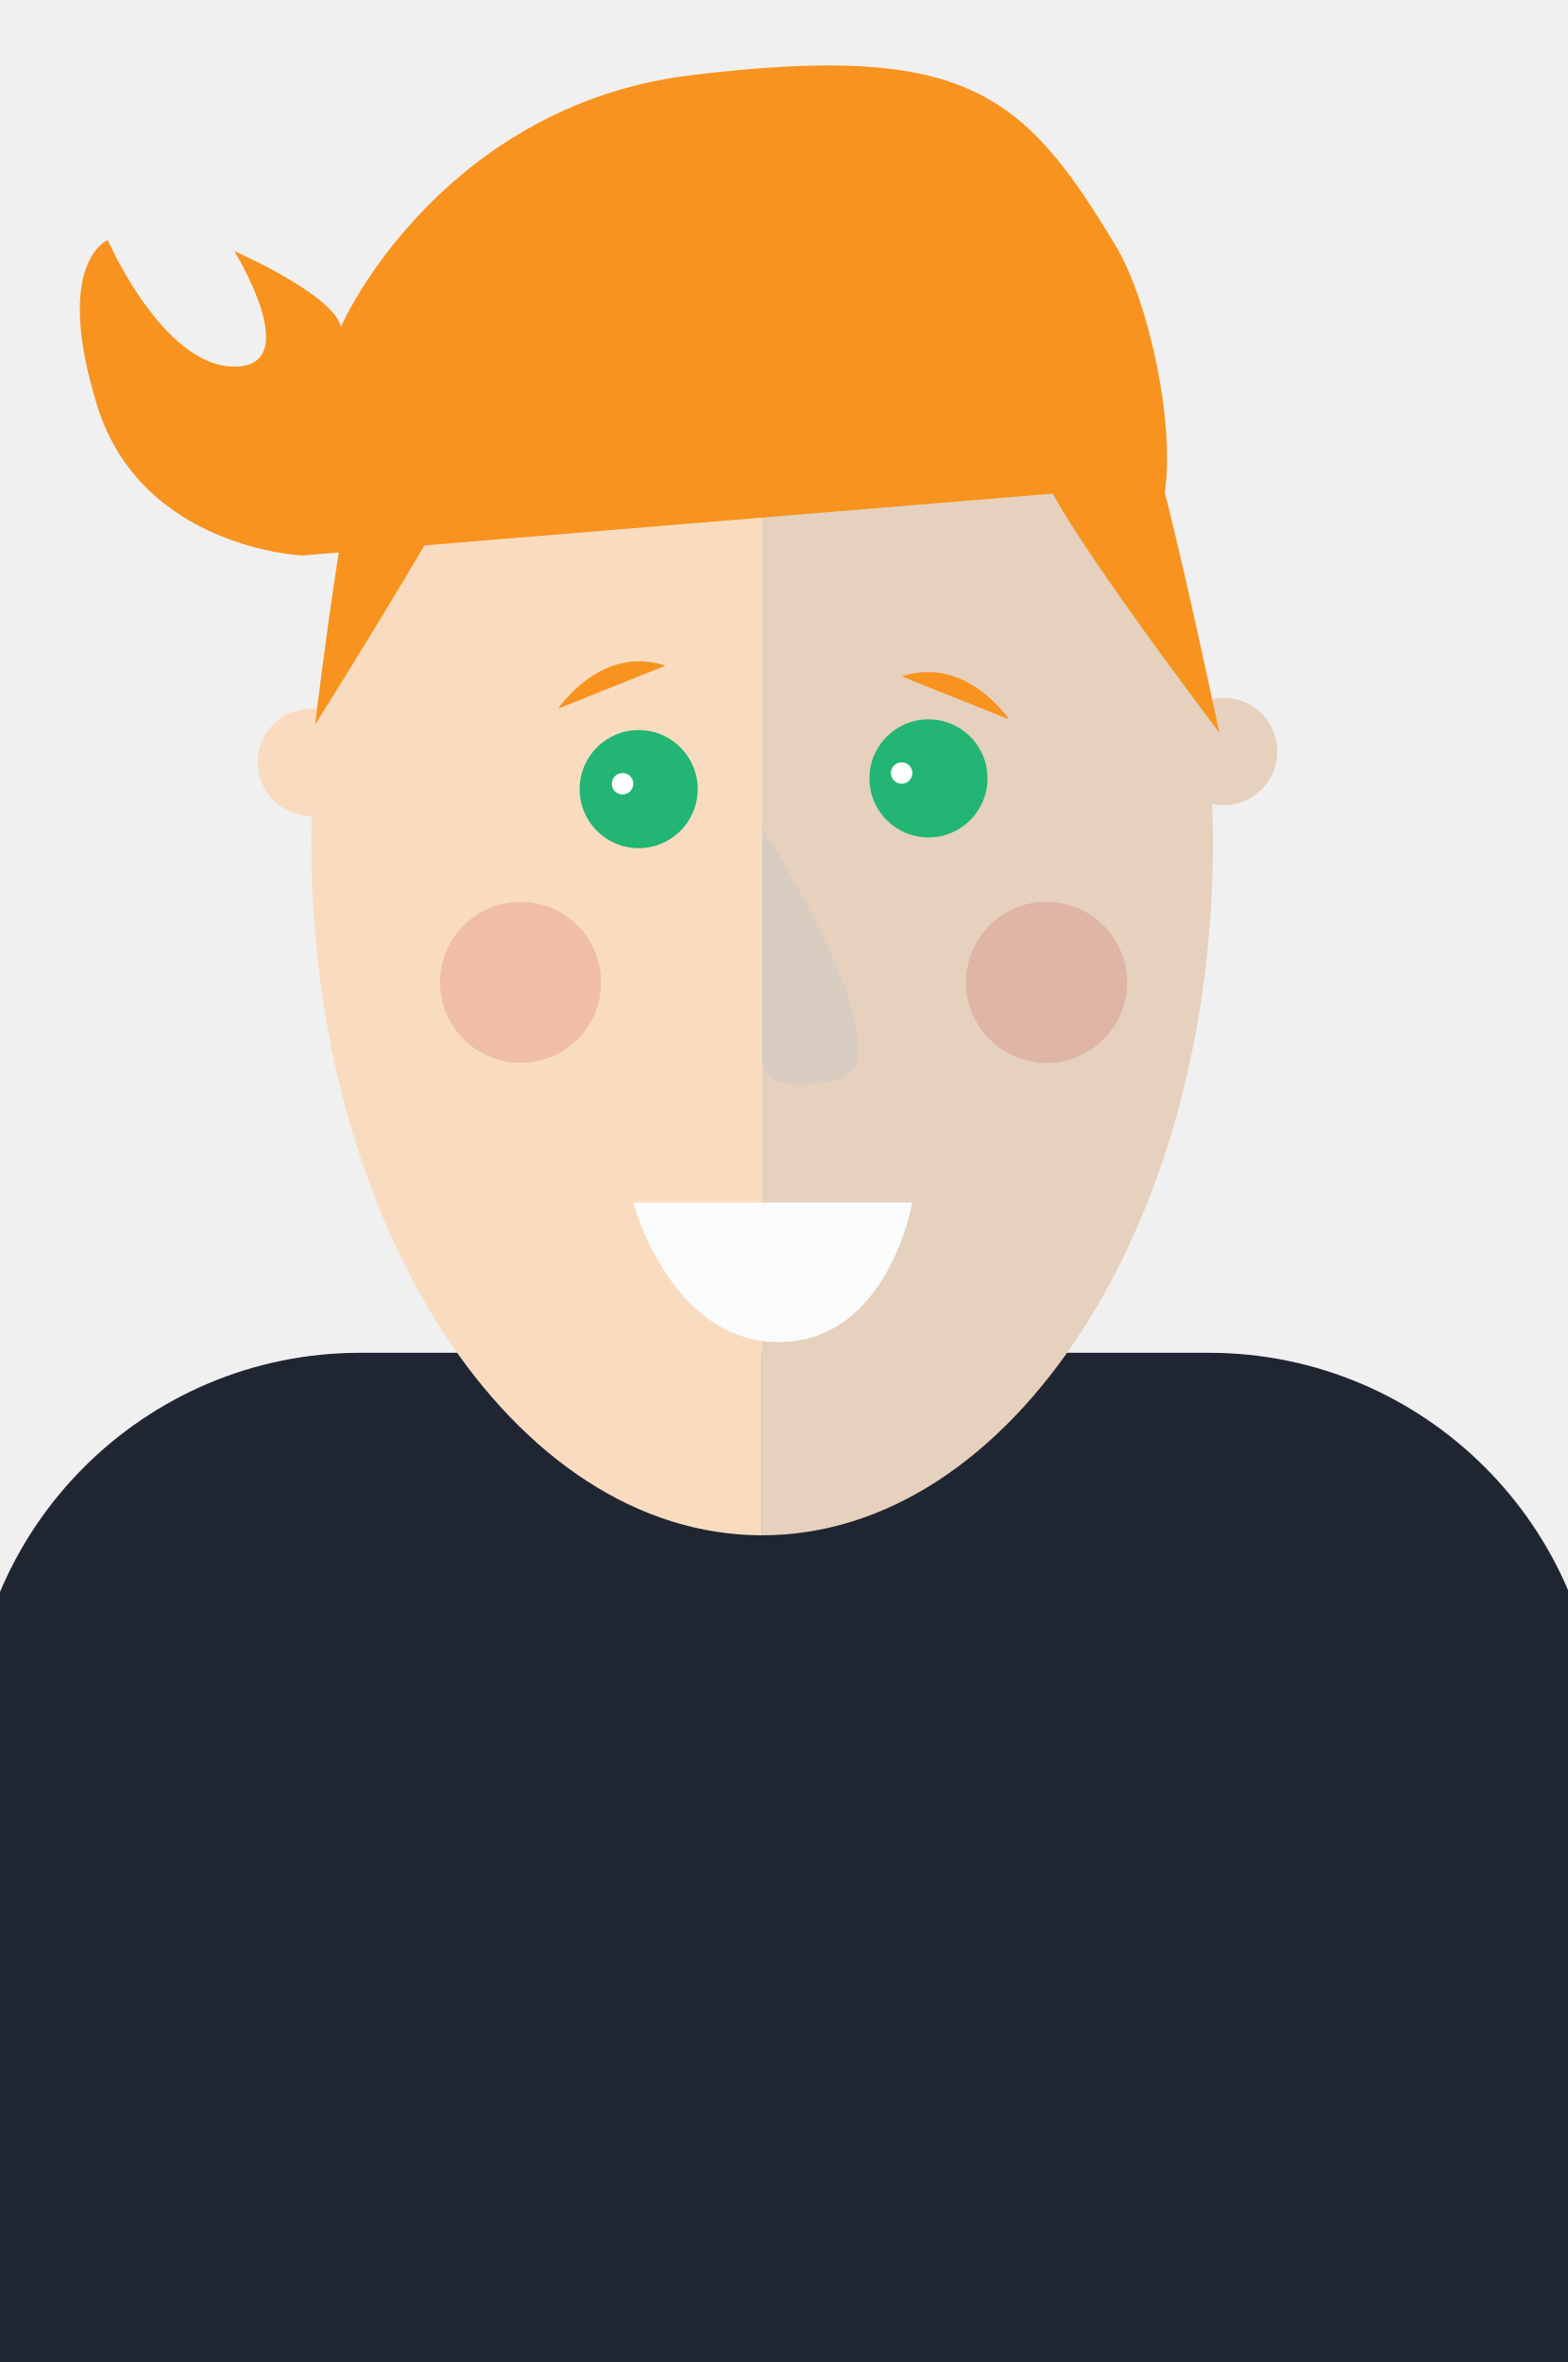
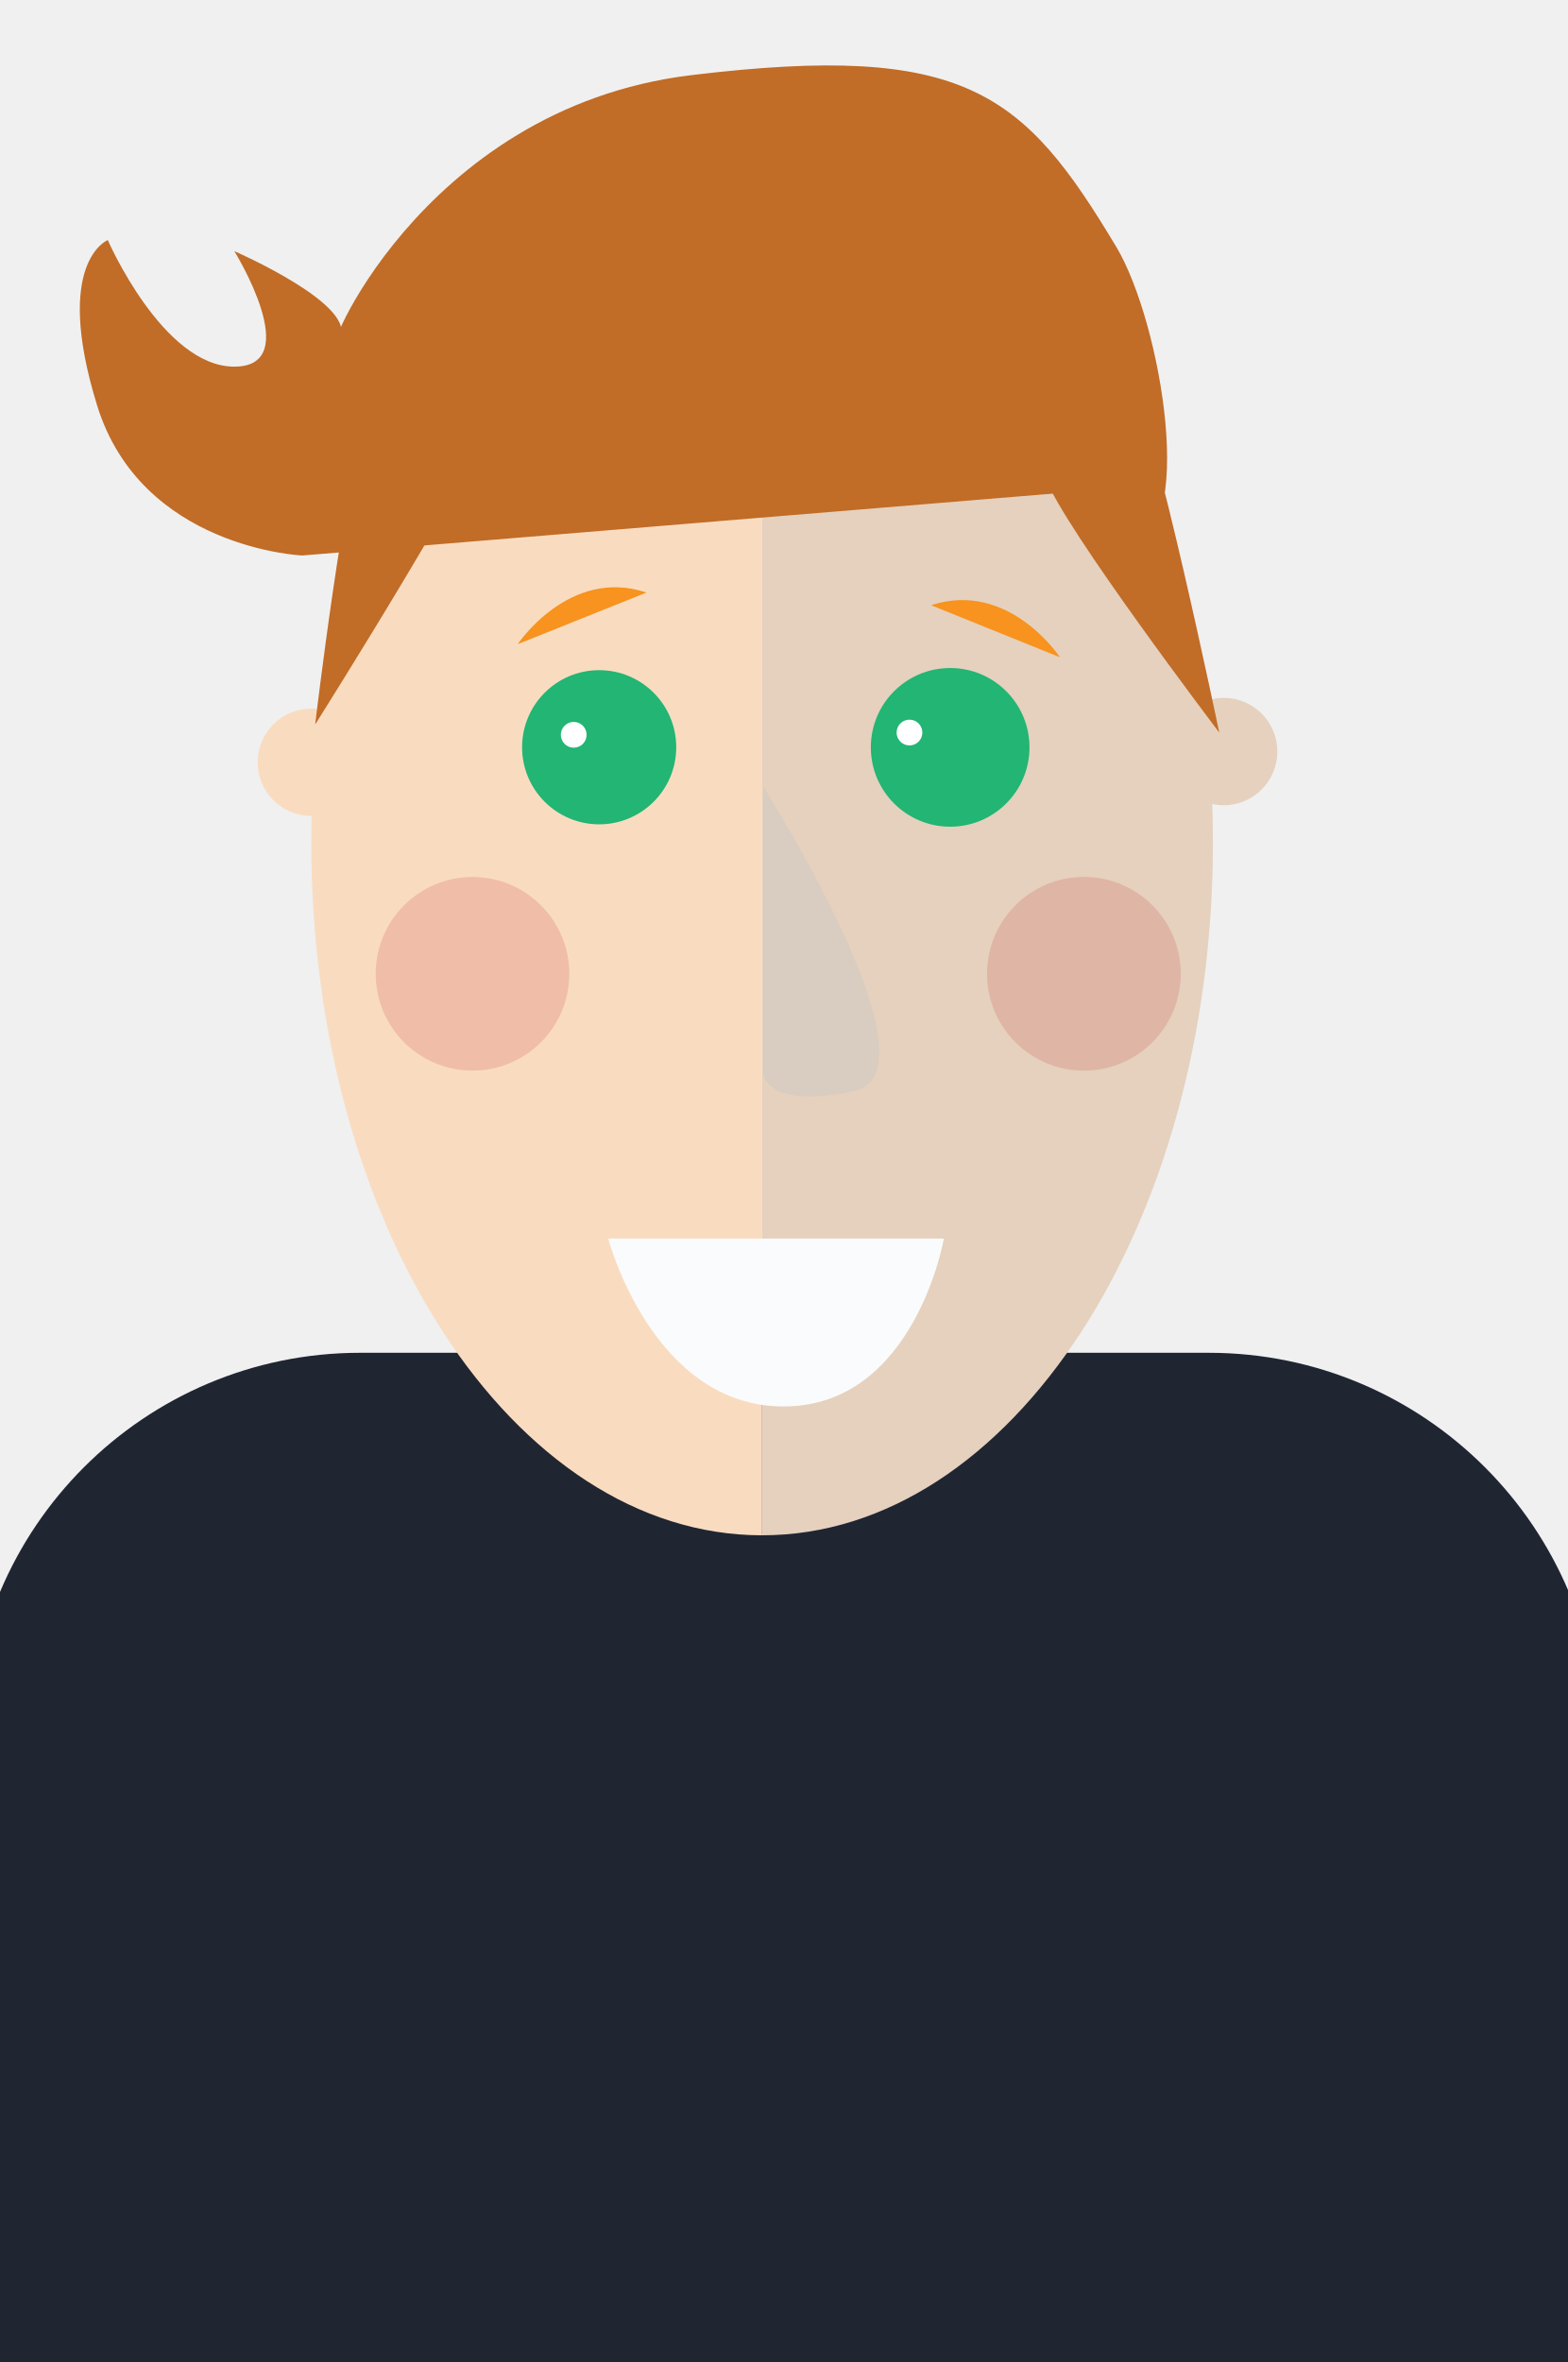
<svg xmlns="http://www.w3.org/2000/svg" id="Layer_2" data-name="Layer 2" viewBox="0 0 146 220">
  <defs>
-     <style>.cls-1{fill:#202532;}.cls-2{fill:#e5d1bd;}.cls-3{fill:#f9dcc0;}.cls-4{fill:#fafbfc;}.cls-5{fill:#22b573;}.cls-6{fill:#f7931e;}.cls-7{fill:#c6c5c4;opacity:0.39;}.cls-8{fill:#fff;}.cls-9{fill:#c1272d;opacity:0.17;}</style>
+     <style>.cls-1{fill:#202532;}.cls-2{fill:#e5d1bd;}.cls-3{fill:#f9dcc0;}.cls-4{fill:#fafbfc;}.cls-5{fill:#22b573;}.cls-6{fill:#c16c27;}.cls-7{fill:#f7931e;}.cls-8{fill:#c6c5c4;opacity:0.39;}.cls-9{fill:#fff;}.cls-10{fill:#c1272d;opacity:0.17;}</style>
  </defs>
  <rect class="cls-1" x="-2.84" y="126" width="151.84" height="130" rx="36.4" ry="36.4" />
  <path class="cls-2" d="M71,14V143c23.2,0,42-28.88,42-64.5S94.2,14,71,14Z" />
  <path class="cls-3" d="M29,78.5C29,114.12,47.8,143,71,143V14C47.8,14,29,42.88,29,78.5Z" />
-   <path class="cls-4" d="M59,112H85s-2.26,13-12.43,13S59,112,59,112Z" />
-   <circle class="cls-5" cx="59.5" cy="73.5" r="5.5" />
-   <circle class="cls-5" cx="86.5" cy="72.5" r="5.5" />
+   <path class="cls-4" d="M56.66,115.36H87.94S85.22,131,73,131,56.66,115.36,56.66,115.36Z" />
+   <circle class="cls-5" cx="55.82" cy="69.6" r="7.18" />
+   <circle class="cls-5" cx="88.52" cy="69.61" r="7.39" />
  <path class="cls-6" d="M105,51c-6.65.72-1.15-5.5-1.15-5.5L28.16,51.74s-15-.64-19.12-14,1-15.38,1-15.38,5.13,11.79,11.79,11.79,0-10.76,0-10.76,11.79,5.13,9.74,8.2S38.77,10.1,64.4,7s31,1.65,39.6,16C108.2,30,111.65,50.28,105,51Z" />
  <circle class="cls-3" cx="29" cy="71" r="5" />
  <circle class="cls-2" cx="114" cy="70" r="5" />
-   <path class="cls-6" d="M52,66s4-6,10-4" />
-   <path class="cls-6" d="M94,67s-4-6-10-4" />
-   <path class="cls-7" d="M71,77s14.06,22.11,7,23.59-7-1.47-7-1.47" />
+   <path class="cls-7" d="M48.23,60s4.81-7.22,12-4.81" />
+   <path class="cls-7" d="M98.75,61.22S94,54,86.74,56.37" />
+   <path class="cls-8" d="M71.09,73.25S88,99.85,79.55,101.63s-8.46-1.77-8.46-1.77" />
  <path class="cls-6" d="M113.59,68.23s-6.38-30.57-8-31.4-9.73,3.26-8.17,7.71S113.59,68.23,113.59,68.23Z" />
  <path class="cls-6" d="M29.36,67.49S46,41.06,45.41,39.34s-9.26-4.41-11.23-.12S29.36,67.49,29.36,67.49Z" />
-   <circle class="cls-8" cx="58" cy="73" r="1" />
-   <circle class="cls-8" cx="84" cy="72" r="1" />
-   <circle class="cls-9" cx="48.5" cy="91.5" r="7.5" />
-   <circle class="cls-9" cx="97.5" cy="91.5" r="7.5" />
+   <circle class="cls-9" cx="53.45" cy="68.44" r="1.2" />
+   <circle class="cls-9" cx="84.73" cy="68.23" r="1.2" />
+   <circle class="cls-10" cx="44.02" cy="90.7" r="9.02" />
+   <circle class="cls-10" cx="100.98" cy="90.7" r="9.02" />
</svg>
